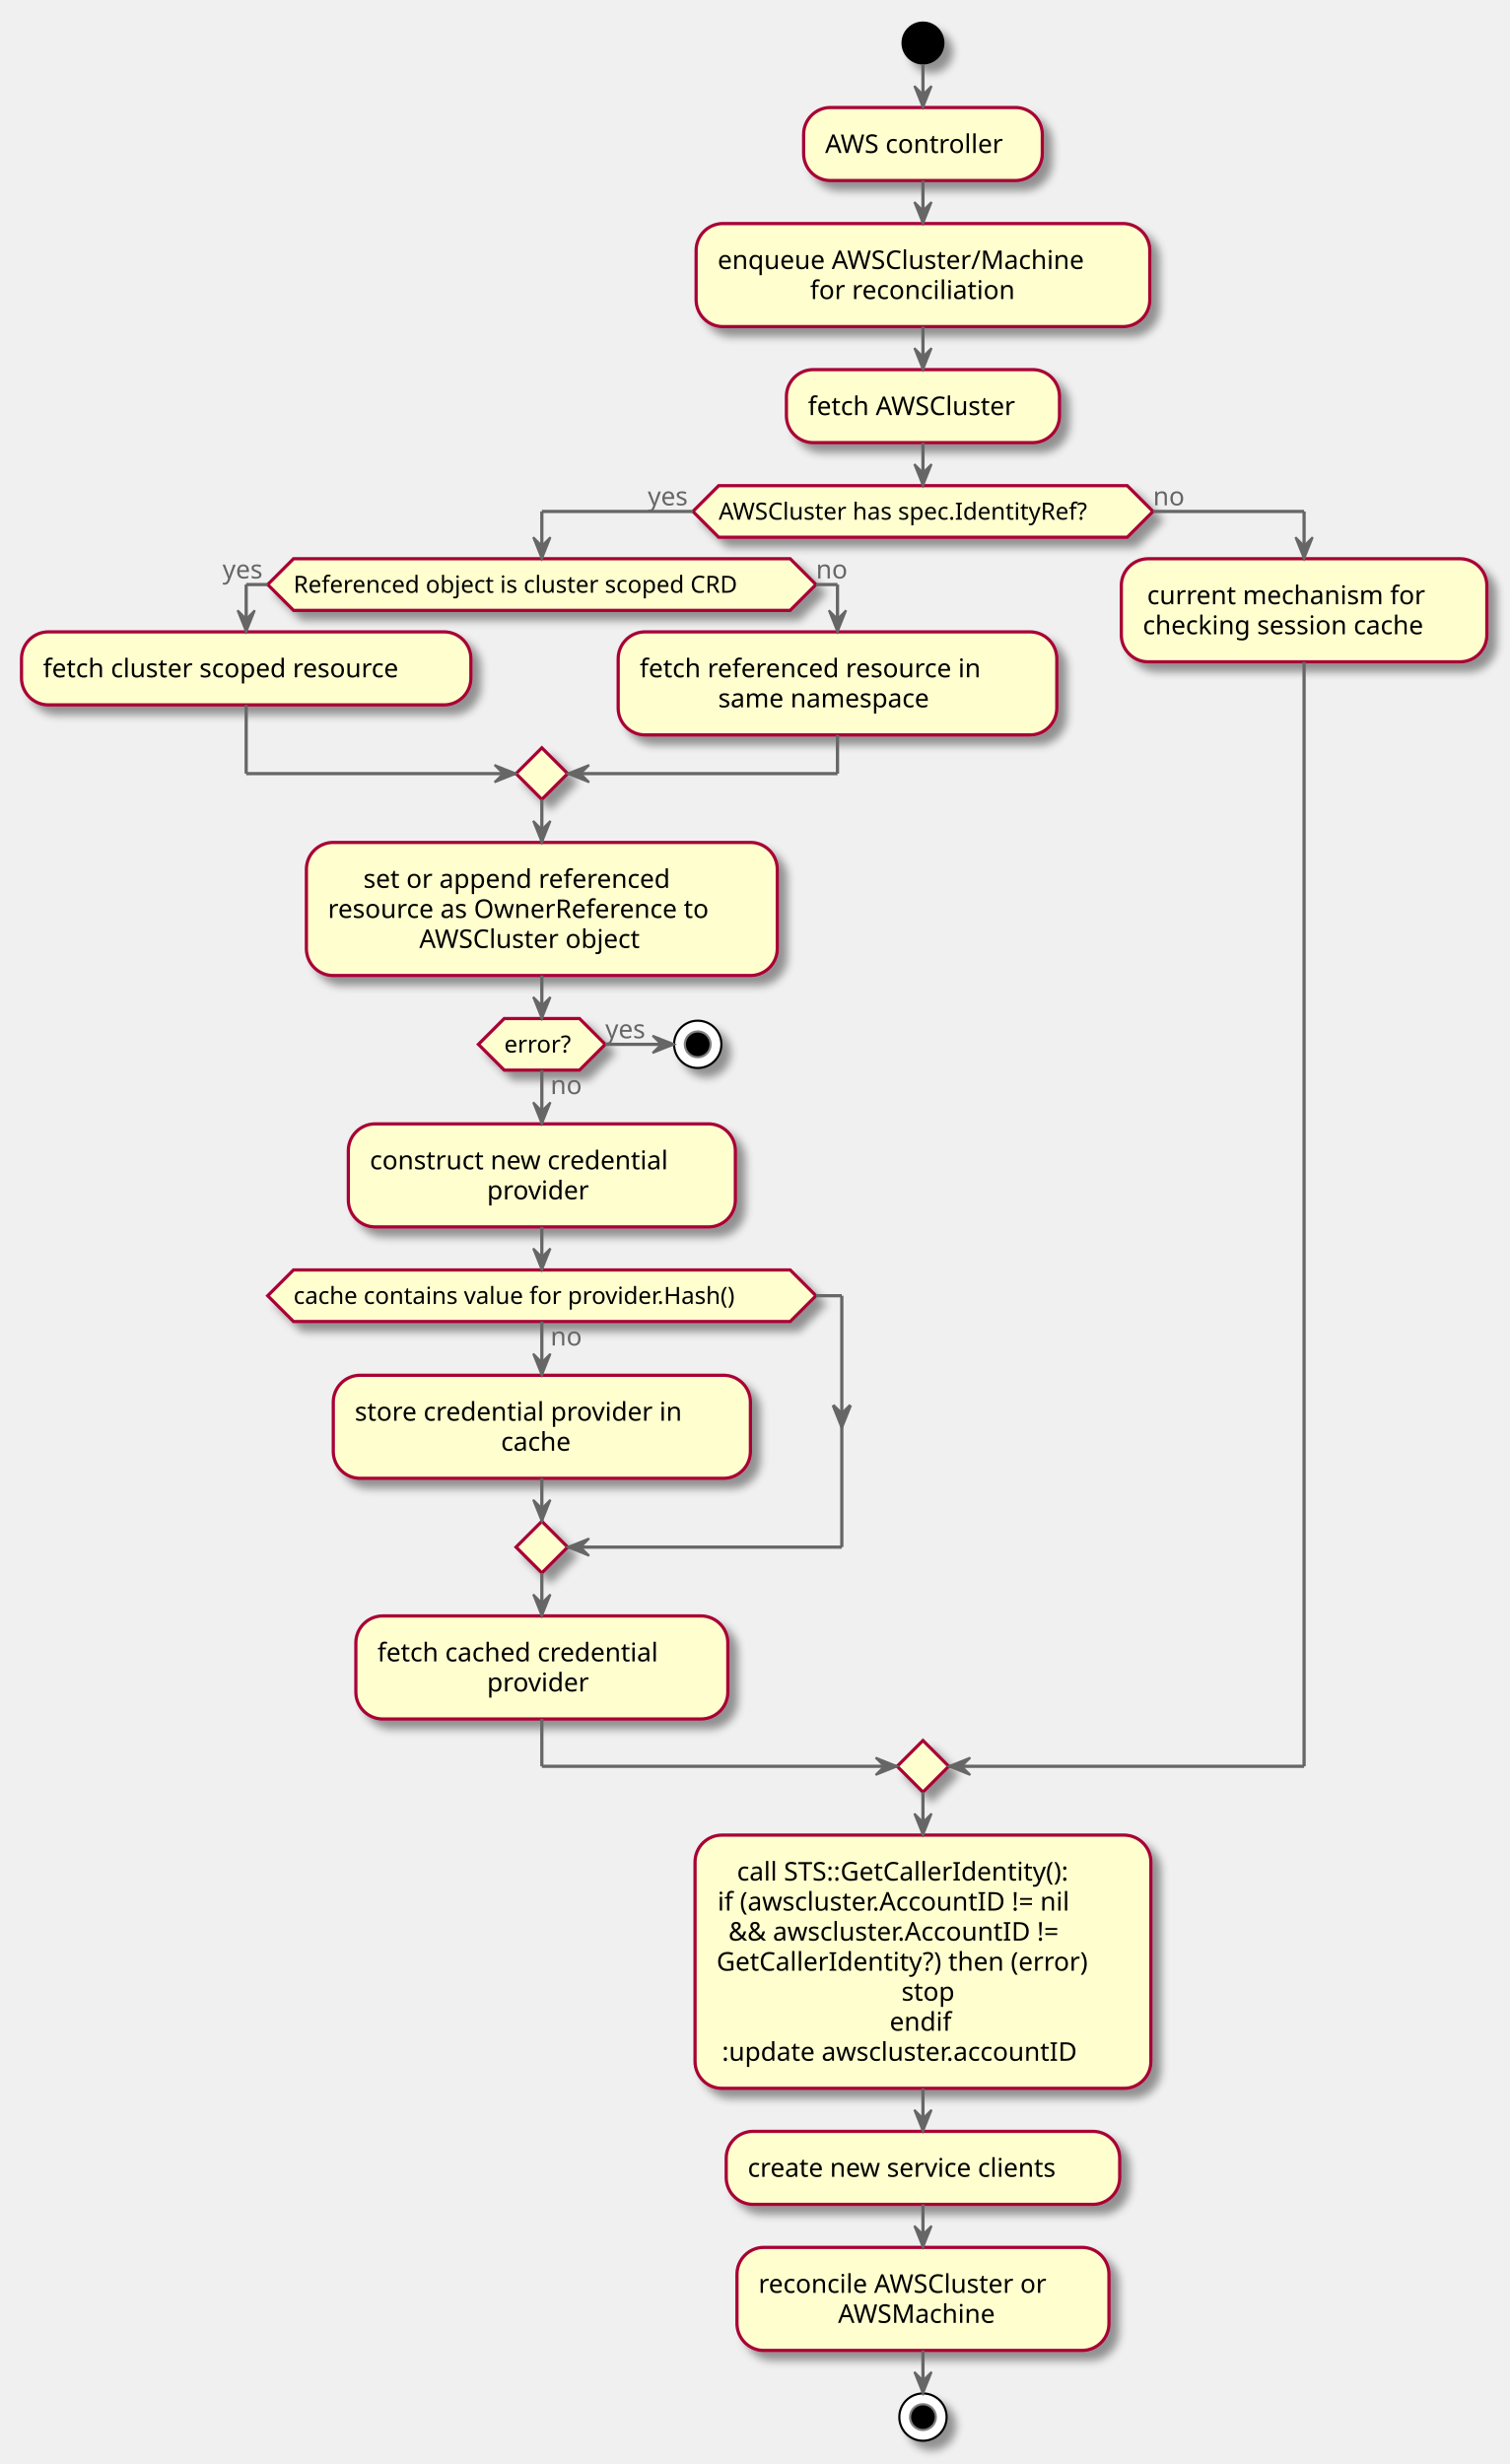
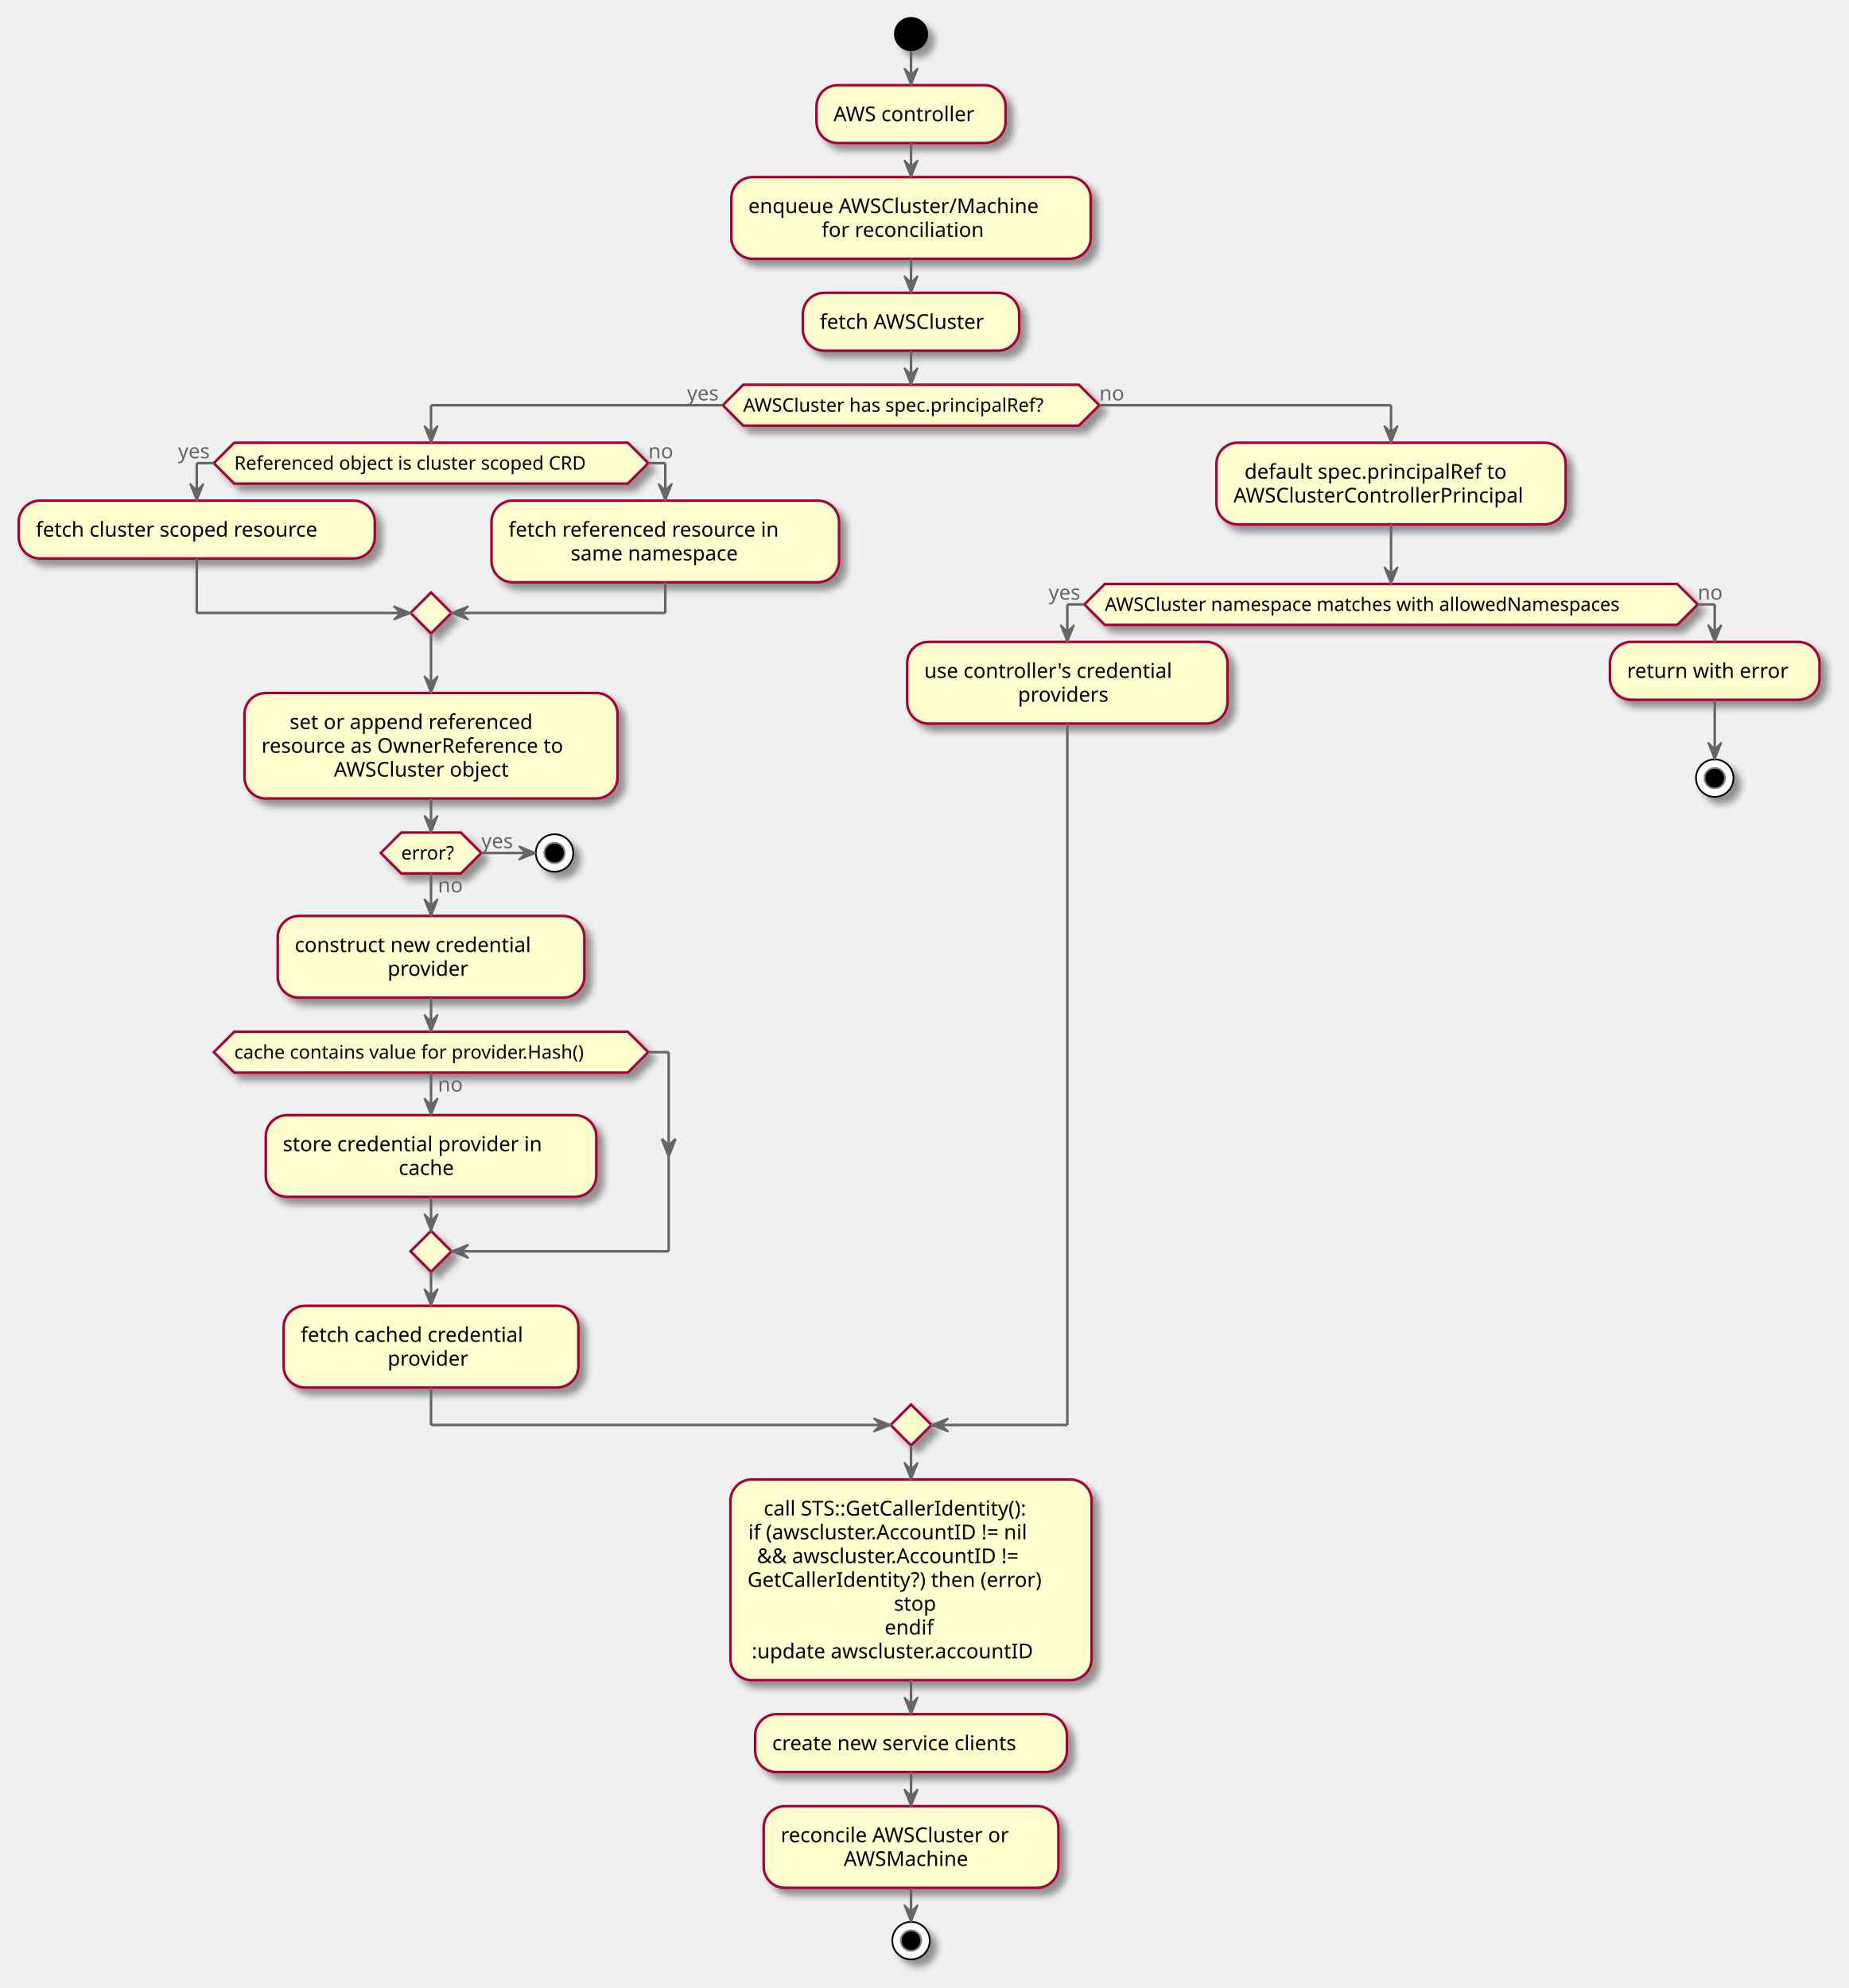
- <svg xmlns="http://www.w3.org/2000/svg" contentScriptType="application/ecmascript" contentStyleType="text/css" height="1146px" preserveAspectRatio="none" style="width:702px;height:1146px;" version="1.1" viewBox="0 0 702 1146" width="702px" zoomAndPan="magnify">
+ <svg xmlns="http://www.w3.org/2000/svg" contentScriptType="application/ecmascript" contentStyleType="text/css" height="1167px" preserveAspectRatio="none" style="width:1085px;height:1167px;" version="1.1" viewBox="0 0 1085 1167" width="1085px" zoomAndPan="magnify">
  <defs>
-     <filter height="300%" id="f1f44ellfplh5r" width="300%" x="-1" y="-1">
+     <filter height="300%" id="f1i0j4gczrfn4w" width="300%" x="-1" y="-1">
      <feGaussianBlur result="blurOut" stdDeviation="2.0" />
      <feColorMatrix in="blurOut" result="blurOut2" type="matrix" values="0 0 0 0 0 0 0 0 0 0 0 0 0 0 0 0 0 0 .4 0" />
      <feOffset dx="4.0" dy="4.0" in="blurOut2" result="blurOut3" />
      <feBlend in="SourceGraphic" in2="blurOut3" mode="normal" />
    </filter>
  </defs>
  <g>
-     <ellipse cx="429.25" cy="20" fill="#000000" filter="url(#f1f44ellfplh5r)" rx="10" ry="10" style="stroke: none; stroke-width: 1.0;" />
-     <rect fill="#FEFECE" filter="url(#f1f44ellfplh5r)" height="33.969" rx="12.5" ry="12.5" style="stroke: #A80036; stroke-width: 1.5;" width="111" x="373.75" y="50" />
-     <text fill="#000000" font-family="sans-serif" font-size="12" lengthAdjust="spacingAndGlyphs" textLength="91" x="383.75" y="71.139">AWS controller</text>
-     <rect fill="#FEFECE" filter="url(#f1f44ellfplh5r)" height="47.938" rx="12.5" ry="12.5" style="stroke: #A80036; stroke-width: 1.5;" width="211" x="323.75" y="103.969" />
-     <text fill="#000000" font-family="sans-serif" font-size="12" lengthAdjust="spacingAndGlyphs" textLength="187" x="333.75" y="125.107">enqueue AWSCluster/Machine</text>
-     <text fill="#000000" font-family="sans-serif" font-size="12" lengthAdjust="spacingAndGlyphs" textLength="105" x="376.75" y="139.076">for reconciliation</text>
-     <rect fill="#FEFECE" filter="url(#f1f44ellfplh5r)" height="33.969" rx="12.5" ry="12.5" style="stroke: #A80036; stroke-width: 1.5;" width="127" x="365.75" y="171.906" />
-     <text fill="#000000" font-family="sans-serif" font-size="12" lengthAdjust="spacingAndGlyphs" textLength="107" x="375.75" y="193.045">fetch AWSCluster</text>
-     <polygon fill="#FEFECE" filter="url(#f1f44ellfplh5r)" points="334.25,225.875,524.25,225.875,536.25,237.875,524.25,249.875,334.25,249.875,322.25,237.875,334.25,225.875" style="stroke: #A80036; stroke-width: 1.5;" />
-     <text fill="#000000" font-family="sans-serif" font-size="11" lengthAdjust="spacingAndGlyphs" textLength="190" x="334.25" y="241.683">AWSCluster has spec.IdentityRef?</text>
-     <text fill="#666666" font-family="sans-serif" font-size="12" lengthAdjust="spacingAndGlyphs" textLength="21" x="301.25" y="235.045">yes</text>
-     <text fill="#666666" font-family="sans-serif" font-size="12" lengthAdjust="spacingAndGlyphs" textLength="16" x="536.25" y="235.045">no</text>
-     <polygon fill="#FEFECE" filter="url(#f1f44ellfplh5r)" points="136.5,259.875,367.5,259.875,379.5,271.875,367.5,283.875,136.5,283.875,124.5,271.875,136.5,259.875" style="stroke: #A80036; stroke-width: 1.5;" />
-     <text fill="#000000" font-family="sans-serif" font-size="11" lengthAdjust="spacingAndGlyphs" textLength="231" x="136.5" y="275.683">Referenced object is cluster scoped CRD</text>
-     <text fill="#666666" font-family="sans-serif" font-size="12" lengthAdjust="spacingAndGlyphs" textLength="21" x="103.5" y="269.045">yes</text>
-     <text fill="#666666" font-family="sans-serif" font-size="12" lengthAdjust="spacingAndGlyphs" textLength="16" x="379.5" y="269.045">no</text>
-     <rect fill="#FEFECE" filter="url(#f1f44ellfplh5r)" height="33.969" rx="12.5" ry="12.5" style="stroke: #A80036; stroke-width: 1.5;" width="209" x="10" y="293.875" />
-     <text fill="#000000" font-family="sans-serif" font-size="12" lengthAdjust="spacingAndGlyphs" textLength="189" x="20" y="315.014">fetch cluster scoped resource</text>
-     <rect fill="#FEFECE" filter="url(#f1f44ellfplh5r)" height="47.938" rx="12.5" ry="12.5" style="stroke: #A80036; stroke-width: 1.5;" width="204" x="287.5" y="293.875" />
-     <text fill="#000000" font-family="sans-serif" font-size="12" lengthAdjust="spacingAndGlyphs" textLength="180" x="297.5" y="315.014">fetch referenced resource in</text>
-     <text fill="#000000" font-family="sans-serif" font-size="12" lengthAdjust="spacingAndGlyphs" textLength="111" x="334" y="328.982">same namespace</text>
-     <polygon fill="#FEFECE" filter="url(#f1f44ellfplh5r)" points="252,347.812,264,359.812,252,371.812,240,359.812,252,347.812" style="stroke: #A80036; stroke-width: 1.5;" />
-     <rect fill="#FEFECE" filter="url(#f1f44ellfplh5r)" height="61.906" rx="12.5" ry="12.5" style="stroke: #A80036; stroke-width: 1.5;" width="219" x="142.5" y="391.812" />
-     <text fill="#000000" font-family="sans-serif" font-size="12" lengthAdjust="spacingAndGlyphs" textLength="162" x="169" y="412.951">set or append referenced</text>
-     <text fill="#000000" font-family="sans-serif" font-size="12" lengthAdjust="spacingAndGlyphs" textLength="199" x="152.5" y="426.92">resource as OwnerReference to</text>
-     <text fill="#000000" font-family="sans-serif" font-size="12" lengthAdjust="spacingAndGlyphs" textLength="114" x="195" y="440.889">AWSCluster object</text>
-     <rect fill="#FEFECE" filter="url(#f1f44ellfplh5r)" height="47.938" rx="12.5" ry="12.5" style="stroke: #A80036; stroke-width: 1.5;" width="180" x="162" y="522.703" />
-     <text fill="#000000" font-family="sans-serif" font-size="12" lengthAdjust="spacingAndGlyphs" textLength="156" x="172" y="543.842">construct new credential</text>
-     <text fill="#000000" font-family="sans-serif" font-size="12" lengthAdjust="spacingAndGlyphs" textLength="51" x="226.5" y="557.811">provider</text>
-     <rect fill="#FEFECE" filter="url(#f1f44ellfplh5r)" height="47.938" rx="12.5" ry="12.5" style="stroke: #A80036; stroke-width: 1.5;" width="194" x="155" y="639.625" />
-     <text fill="#000000" font-family="sans-serif" font-size="12" lengthAdjust="spacingAndGlyphs" textLength="170" x="165" y="660.764">store credential provider in</text>
-     <text fill="#000000" font-family="sans-serif" font-size="12" lengthAdjust="spacingAndGlyphs" textLength="38" x="233" y="674.732">cache</text>
-     <polygon fill="#FEFECE" filter="url(#f1f44ellfplh5r)" points="136.5,590.641,367.5,590.641,379.5,602.641,367.5,614.641,136.5,614.641,124.5,602.641,136.5,590.641" style="stroke: #A80036; stroke-width: 1.5;" />
-     <text fill="#666666" font-family="sans-serif" font-size="12" lengthAdjust="spacingAndGlyphs" textLength="16" x="256" y="625.779">no</text>
-     <text fill="#000000" font-family="sans-serif" font-size="11" lengthAdjust="spacingAndGlyphs" textLength="231" x="136.5" y="606.449">cache contains value for provider.Hash()</text>
-     <polygon fill="#FEFECE" filter="url(#f1f44ellfplh5r)" points="252,707.562,264,719.562,252,731.562,240,719.562,252,707.562" style="stroke: #A80036; stroke-width: 1.5;" />
-     <rect fill="#FEFECE" filter="url(#f1f44ellfplh5r)" height="47.938" rx="12.5" ry="12.5" style="stroke: #A80036; stroke-width: 1.5;" width="173" x="165.5" y="751.562" />
-     <text fill="#000000" font-family="sans-serif" font-size="12" lengthAdjust="spacingAndGlyphs" textLength="149" x="175.5" y="772.701">fetch cached credential</text>
-     <text fill="#000000" font-family="sans-serif" font-size="12" lengthAdjust="spacingAndGlyphs" textLength="51" x="226.5" y="786.67">provider</text>
-     <polygon fill="#FEFECE" filter="url(#f1f44ellfplh5r)" points="234.5,473.719,269.5,473.719,281.5,485.719,269.5,497.719,234.5,497.719,222.5,485.719,234.5,473.719" style="stroke: #A80036; stroke-width: 1.5;" />
-     <text fill="#666666" font-family="sans-serif" font-size="12" lengthAdjust="spacingAndGlyphs" textLength="16" x="256" y="508.857">no</text>
-     <text fill="#000000" font-family="sans-serif" font-size="11" lengthAdjust="spacingAndGlyphs" textLength="35" x="234.5" y="489.527">error?</text>
-     <text fill="#666666" font-family="sans-serif" font-size="12" lengthAdjust="spacingAndGlyphs" textLength="21" x="281.5" y="482.889">yes</text>
-     <ellipse cx="324.5" cy="485.719" fill="#FFFFFF" filter="url(#f1f44ellfplh5r)" rx="11" ry="11" style="stroke: #000000; stroke-width: 1.0;" />
-     <ellipse cx="324.5" cy="485.719" fill="#000000" rx="6" ry="6" style="stroke: #7F7F7F; stroke-width: 1.0;" />
-     <rect fill="#FEFECE" filter="url(#f1f44ellfplh5r)" height="47.938" rx="12.5" ry="12.5" style="stroke: #A80036; stroke-width: 1.5;" width="170" x="521.5" y="259.875" />
-     <text fill="#000000" font-family="sans-serif" font-size="12" lengthAdjust="spacingAndGlyphs" textLength="142" x="533.5" y="281.014">current mechanism for</text>
-     <text fill="#000000" font-family="sans-serif" font-size="12" lengthAdjust="spacingAndGlyphs" textLength="150" x="531.5" y="294.982">checking session cache</text>
-     <polygon fill="#FEFECE" filter="url(#f1f44ellfplh5r)" points="429.25,809.5,441.25,821.5,429.25,833.5,417.25,821.5,429.25,809.5" style="stroke: #A80036; stroke-width: 1.5;" />
-     <rect fill="#FEFECE" filter="url(#f1f44ellfplh5r)" height="117.781" rx="12.5" ry="12.5" style="stroke: #A80036; stroke-width: 1.5;" width="212" x="323.25" y="853.5" />
-     <text fill="#000000" font-family="sans-serif" font-size="12" lengthAdjust="spacingAndGlyphs" textLength="173" x="342.75" y="874.639">call STS::GetCallerIdentity():</text>
-     <text fill="#000000" font-family="sans-serif" font-size="12" lengthAdjust="spacingAndGlyphs" textLength="187" x="333.75" y="888.607">if (awscluster.AccountID != nil</text>
-     <text fill="#000000" font-family="sans-serif" font-size="12" lengthAdjust="spacingAndGlyphs" textLength="177" x="338.75" y="902.576">&amp;&amp; awscluster.AccountID !=</text>
-     <text fill="#000000" font-family="sans-serif" font-size="12" lengthAdjust="spacingAndGlyphs" textLength="192" x="333.25" y="916.545">GetCallerIdentity?) then (error)</text>
-     <text fill="#000000" font-family="sans-serif" font-size="12" lengthAdjust="spacingAndGlyphs" textLength="28" x="419.25" y="930.514">stop</text>
-     <text fill="#000000" font-family="sans-serif" font-size="12" lengthAdjust="spacingAndGlyphs" textLength="31" x="413.75" y="944.482">endif</text>
-     <text fill="#000000" font-family="sans-serif" font-size="12" lengthAdjust="spacingAndGlyphs" textLength="187" x="335.75" y="958.451">:update awscluster.accountID</text>
-     <rect fill="#FEFECE" filter="url(#f1f44ellfplh5r)" height="33.969" rx="12.5" ry="12.5" style="stroke: #A80036; stroke-width: 1.5;" width="183" x="337.75" y="991.281" />
-     <text fill="#000000" font-family="sans-serif" font-size="12" lengthAdjust="spacingAndGlyphs" textLength="163" x="347.75" y="1012.42">create new service clients</text>
-     <rect fill="#FEFECE" filter="url(#f1f44ellfplh5r)" height="47.938" rx="12.5" ry="12.5" style="stroke: #A80036; stroke-width: 1.5;" width="173" x="342.75" y="1045.25" />
-     <text fill="#000000" font-family="sans-serif" font-size="12" lengthAdjust="spacingAndGlyphs" textLength="149" x="352.75" y="1066.389">reconcile AWSCluster or</text>
-     <text fill="#000000" font-family="sans-serif" font-size="12" lengthAdjust="spacingAndGlyphs" textLength="79" x="389.75" y="1080.357">AWSMachine</text>
-     <ellipse cx="429.25" cy="1124.188" fill="#FFFFFF" filter="url(#f1f44ellfplh5r)" rx="11" ry="11" style="stroke: #000000; stroke-width: 1.0;" />
-     <ellipse cx="429.25" cy="1124.188" fill="#000000" rx="6" ry="6" style="stroke: #7F7F7F; stroke-width: 1.0;" />
-     <line style="stroke: #666666; stroke-width: 1.5;" x1="429.25" x2="429.25" y1="30" y2="50" />
-     <polygon fill="#666666" points="425.25,40,429.25,50,433.25,40,429.25,44" style="stroke: #666666; stroke-width: 1.0;" />
-     <line style="stroke: #666666; stroke-width: 1.5;" x1="429.25" x2="429.25" y1="83.969" y2="103.969" />
-     <polygon fill="#666666" points="425.25,93.969,429.25,103.969,433.25,93.969,429.25,97.969" style="stroke: #666666; stroke-width: 1.0;" />
-     <line style="stroke: #666666; stroke-width: 1.5;" x1="429.25" x2="429.25" y1="151.906" y2="171.906" />
-     <polygon fill="#666666" points="425.25,161.906,429.25,171.906,433.25,161.906,429.25,165.906" style="stroke: #666666; stroke-width: 1.0;" />
-     <line style="stroke: #666666; stroke-width: 1.5;" x1="124.5" x2="114.5" y1="271.875" y2="271.875" />
-     <line style="stroke: #666666; stroke-width: 1.5;" x1="114.5" x2="114.5" y1="271.875" y2="293.875" />
-     <polygon fill="#666666" points="110.5,283.875,114.5,293.875,118.5,283.875,114.5,287.875" style="stroke: #666666; stroke-width: 1.0;" />
-     <line style="stroke: #666666; stroke-width: 1.5;" x1="379.5" x2="389.5" y1="271.875" y2="271.875" />
-     <line style="stroke: #666666; stroke-width: 1.5;" x1="389.5" x2="389.5" y1="271.875" y2="293.875" />
-     <polygon fill="#666666" points="385.5,283.875,389.5,293.875,393.5,283.875,389.5,287.875" style="stroke: #666666; stroke-width: 1.0;" />
-     <line style="stroke: #666666; stroke-width: 1.5;" x1="114.5" x2="114.5" y1="327.844" y2="359.812" />
-     <line style="stroke: #666666; stroke-width: 1.5;" x1="114.5" x2="240" y1="359.812" y2="359.812" />
-     <polygon fill="#666666" points="230,355.812,240,359.812,230,363.812,234,359.812" style="stroke: #666666; stroke-width: 1.0;" />
-     <line style="stroke: #666666; stroke-width: 1.5;" x1="389.5" x2="389.5" y1="341.812" y2="359.812" />
-     <line style="stroke: #666666; stroke-width: 1.5;" x1="389.5" x2="264" y1="359.812" y2="359.812" />
-     <polygon fill="#666666" points="274,355.812,264,359.812,274,363.812,270,359.812" style="stroke: #666666; stroke-width: 1.0;" />
-     <line style="stroke: #666666; stroke-width: 1.5;" x1="252" x2="252" y1="371.812" y2="391.812" />
-     <polygon fill="#666666" points="248,381.812,252,391.812,256,381.812,252,385.812" style="stroke: #666666; stroke-width: 1.0;" />
-     <line style="stroke: #666666; stroke-width: 1.5;" x1="252" x2="252" y1="614.641" y2="639.625" />
-     <polygon fill="#666666" points="248,629.625,252,639.625,256,629.625,252,633.625" style="stroke: #666666; stroke-width: 1.0;" />
-     <line style="stroke: #666666; stroke-width: 1.5;" x1="379.5" x2="391.5" y1="602.641" y2="602.641" />
-     <polygon fill="#666666" points="387.5,653.594,391.5,663.594,395.5,653.594,391.5,657.594" style="stroke: #666666; stroke-width: 1.5;" />
-     <line style="stroke: #666666; stroke-width: 1.5;" x1="391.5" x2="391.5" y1="602.641" y2="719.562" />
-     <line style="stroke: #666666; stroke-width: 1.5;" x1="391.5" x2="264" y1="719.562" y2="719.562" />
-     <polygon fill="#666666" points="274,715.562,264,719.562,274,723.562,270,719.562" style="stroke: #666666; stroke-width: 1.0;" />
-     <line style="stroke: #666666; stroke-width: 1.5;" x1="252" x2="252" y1="687.562" y2="707.562" />
-     <polygon fill="#666666" points="248,697.562,252,707.562,256,697.562,252,701.562" style="stroke: #666666; stroke-width: 1.0;" />
-     <line style="stroke: #666666; stroke-width: 1.5;" x1="252" x2="252" y1="570.641" y2="590.641" />
-     <polygon fill="#666666" points="248,580.641,252,590.641,256,580.641,252,584.641" style="stroke: #666666; stroke-width: 1.0;" />
-     <line style="stroke: #666666; stroke-width: 1.5;" x1="252" x2="252" y1="731.562" y2="751.562" />
-     <polygon fill="#666666" points="248,741.562,252,751.562,256,741.562,252,745.562" style="stroke: #666666; stroke-width: 1.0;" />
-     <line style="stroke: #666666; stroke-width: 1.5;" x1="252" x2="252" y1="497.719" y2="522.703" />
-     <polygon fill="#666666" points="248,512.703,252,522.703,256,512.703,252,516.703" style="stroke: #666666; stroke-width: 1.0;" />
-     <line style="stroke: #666666; stroke-width: 1.5;" x1="281.5" x2="313.5" y1="485.719" y2="485.719" />
-     <polygon fill="#666666" points="303.5,481.719,313.5,485.719,303.5,489.719,307.5,485.719" style="stroke: #666666; stroke-width: 1.0;" />
-     <line style="stroke: #666666; stroke-width: 1.5;" x1="252" x2="252" y1="799.5" y2="821.5" />
-     <line style="stroke: #666666; stroke-width: 1.5;" x1="252" x2="417.25" y1="821.5" y2="821.5" />
-     <polygon fill="#666666" points="407.25,817.5,417.25,821.5,407.25,825.5,411.25,821.5" style="stroke: #666666; stroke-width: 1.0;" />
-     <line style="stroke: #666666; stroke-width: 1.5;" x1="252" x2="252" y1="453.719" y2="473.719" />
-     <polygon fill="#666666" points="248,463.719,252,473.719,256,463.719,252,467.719" style="stroke: #666666; stroke-width: 1.0;" />
-     <line style="stroke: #666666; stroke-width: 1.5;" x1="322.25" x2="252" y1="237.875" y2="237.875" />
-     <line style="stroke: #666666; stroke-width: 1.5;" x1="252" x2="252" y1="237.875" y2="259.875" />
-     <polygon fill="#666666" points="248,249.875,252,259.875,256,249.875,252,253.875" style="stroke: #666666; stroke-width: 1.0;" />
-     <line style="stroke: #666666; stroke-width: 1.5;" x1="536.25" x2="606.5" y1="237.875" y2="237.875" />
-     <line style="stroke: #666666; stroke-width: 1.5;" x1="606.5" x2="606.5" y1="237.875" y2="259.875" />
-     <polygon fill="#666666" points="602.5,249.875,606.5,259.875,610.5,249.875,606.5,253.875" style="stroke: #666666; stroke-width: 1.0;" />
-     <line style="stroke: #666666; stroke-width: 1.5;" x1="606.5" x2="606.5" y1="307.812" y2="821.5" />
-     <line style="stroke: #666666; stroke-width: 1.5;" x1="606.5" x2="441.25" y1="821.5" y2="821.5" />
-     <polygon fill="#666666" points="451.25,817.5,441.25,821.5,451.25,825.5,447.25,821.5" style="stroke: #666666; stroke-width: 1.0;" />
-     <line style="stroke: #666666; stroke-width: 1.5;" x1="429.25" x2="429.25" y1="205.875" y2="225.875" />
-     <polygon fill="#666666" points="425.25,215.875,429.25,225.875,433.25,215.875,429.25,219.875" style="stroke: #666666; stroke-width: 1.0;" />
-     <line style="stroke: #666666; stroke-width: 1.5;" x1="429.25" x2="429.25" y1="833.5" y2="853.5" />
-     <polygon fill="#666666" points="425.25,843.5,429.25,853.5,433.25,843.5,429.25,847.5" style="stroke: #666666; stroke-width: 1.0;" />
-     <line style="stroke: #666666; stroke-width: 1.5;" x1="429.25" x2="429.25" y1="971.281" y2="991.281" />
-     <polygon fill="#666666" points="425.25,981.281,429.25,991.281,433.25,981.281,429.25,985.281" style="stroke: #666666; stroke-width: 1.0;" />
-     <line style="stroke: #666666; stroke-width: 1.5;" x1="429.25" x2="429.25" y1="1025.25" y2="1045.25" />
-     <polygon fill="#666666" points="425.25,1035.25,429.25,1045.25,433.25,1035.25,429.25,1039.25" style="stroke: #666666; stroke-width: 1.0;" />
-     <line style="stroke: #666666; stroke-width: 1.5;" x1="429.25" x2="429.25" y1="1093.188" y2="1113.188" />
-     <polygon fill="#666666" points="425.25,1103.188,429.25,1113.188,433.25,1103.188,429.25,1107.188" style="stroke: #666666; stroke-width: 1.0;" />
+     <ellipse cx="534.75" cy="20" fill="#000000" filter="url(#f1i0j4gczrfn4w)" rx="10" ry="10" style="stroke: none; stroke-width: 1.0;" />
+     <rect fill="#FEFECE" filter="url(#f1i0j4gczrfn4w)" height="33.969" rx="12.5" ry="12.5" style="stroke: #A80036; stroke-width: 1.5;" width="111" x="479.25" y="50" />
+     <text fill="#000000" font-family="sans-serif" font-size="12" lengthAdjust="spacingAndGlyphs" textLength="91" x="489.25" y="71.139">AWS controller</text>
+     <rect fill="#FEFECE" filter="url(#f1i0j4gczrfn4w)" height="47.938" rx="12.5" ry="12.5" style="stroke: #A80036; stroke-width: 1.5;" width="211" x="429.25" y="103.969" />
+     <text fill="#000000" font-family="sans-serif" font-size="12" lengthAdjust="spacingAndGlyphs" textLength="187" x="439.25" y="125.107">enqueue AWSCluster/Machine</text>
+     <text fill="#000000" font-family="sans-serif" font-size="12" lengthAdjust="spacingAndGlyphs" textLength="105" x="482.25" y="139.076">for reconciliation</text>
+     <rect fill="#FEFECE" filter="url(#f1i0j4gczrfn4w)" height="33.969" rx="12.5" ry="12.5" style="stroke: #A80036; stroke-width: 1.5;" width="127" x="471.25" y="171.906" />
+     <text fill="#000000" font-family="sans-serif" font-size="12" lengthAdjust="spacingAndGlyphs" textLength="107" x="481.25" y="193.045">fetch AWSCluster</text>
+     <polygon fill="#FEFECE" filter="url(#f1i0j4gczrfn4w)" points="436.25,225.875,633.25,225.875,645.25,237.875,633.25,249.875,436.25,249.875,424.25,237.875,436.25,225.875" style="stroke: #A80036; stroke-width: 1.5;" />
+     <text fill="#000000" font-family="sans-serif" font-size="11" lengthAdjust="spacingAndGlyphs" textLength="197" x="436.25" y="241.683">AWSCluster has spec.principalRef?</text>
+     <text fill="#666666" font-family="sans-serif" font-size="12" lengthAdjust="spacingAndGlyphs" textLength="21" x="403.25" y="235.045">yes</text>
+     <text fill="#666666" font-family="sans-serif" font-size="12" lengthAdjust="spacingAndGlyphs" textLength="16" x="645.25" y="235.045">no</text>
+     <polygon fill="#FEFECE" filter="url(#f1i0j4gczrfn4w)" points="137.5,259.875,368.5,259.875,380.5,271.875,368.5,283.875,137.5,283.875,125.5,271.875,137.5,259.875" style="stroke: #A80036; stroke-width: 1.5;" />
+     <text fill="#000000" font-family="sans-serif" font-size="11" lengthAdjust="spacingAndGlyphs" textLength="231" x="137.5" y="275.683">Referenced object is cluster scoped CRD</text>
+     <text fill="#666666" font-family="sans-serif" font-size="12" lengthAdjust="spacingAndGlyphs" textLength="21" x="104.5" y="269.045">yes</text>
+     <text fill="#666666" font-family="sans-serif" font-size="12" lengthAdjust="spacingAndGlyphs" textLength="16" x="380.5" y="269.045">no</text>
+     <rect fill="#FEFECE" filter="url(#f1i0j4gczrfn4w)" height="33.969" rx="12.5" ry="12.5" style="stroke: #A80036; stroke-width: 1.5;" width="209" x="11" y="293.875" />
+     <text fill="#000000" font-family="sans-serif" font-size="12" lengthAdjust="spacingAndGlyphs" textLength="189" x="21" y="315.014">fetch cluster scoped resource</text>
+     <rect fill="#FEFECE" filter="url(#f1i0j4gczrfn4w)" height="47.938" rx="12.5" ry="12.5" style="stroke: #A80036; stroke-width: 1.5;" width="204" x="288.5" y="293.875" />
+     <text fill="#000000" font-family="sans-serif" font-size="12" lengthAdjust="spacingAndGlyphs" textLength="180" x="298.5" y="315.014">fetch referenced resource in</text>
+     <text fill="#000000" font-family="sans-serif" font-size="12" lengthAdjust="spacingAndGlyphs" textLength="111" x="335" y="328.982">same namespace</text>
+     <polygon fill="#FEFECE" filter="url(#f1i0j4gczrfn4w)" points="253,347.812,265,359.812,253,371.812,241,359.812,253,347.812" style="stroke: #A80036; stroke-width: 1.5;" />
+     <rect fill="#FEFECE" filter="url(#f1i0j4gczrfn4w)" height="61.906" rx="12.5" ry="12.5" style="stroke: #A80036; stroke-width: 1.5;" width="219" x="143.5" y="406.812" />
+     <text fill="#000000" font-family="sans-serif" font-size="12" lengthAdjust="spacingAndGlyphs" textLength="162" x="170" y="427.951">set or append referenced</text>
+     <text fill="#000000" font-family="sans-serif" font-size="12" lengthAdjust="spacingAndGlyphs" textLength="199" x="153.5" y="441.92">resource as OwnerReference to</text>
+     <text fill="#000000" font-family="sans-serif" font-size="12" lengthAdjust="spacingAndGlyphs" textLength="114" x="196" y="455.889">AWSCluster object</text>
+     <rect fill="#FEFECE" filter="url(#f1i0j4gczrfn4w)" height="47.938" rx="12.5" ry="12.5" style="stroke: #A80036; stroke-width: 1.5;" width="180" x="163" y="537.703" />
+     <text fill="#000000" font-family="sans-serif" font-size="12" lengthAdjust="spacingAndGlyphs" textLength="156" x="173" y="558.842">construct new credential</text>
+     <text fill="#000000" font-family="sans-serif" font-size="12" lengthAdjust="spacingAndGlyphs" textLength="51" x="227.5" y="572.811">provider</text>
+     <rect fill="#FEFECE" filter="url(#f1i0j4gczrfn4w)" height="47.938" rx="12.5" ry="12.5" style="stroke: #A80036; stroke-width: 1.5;" width="194" x="156" y="654.625" />
+     <text fill="#000000" font-family="sans-serif" font-size="12" lengthAdjust="spacingAndGlyphs" textLength="170" x="166" y="675.764">store credential provider in</text>
+     <text fill="#000000" font-family="sans-serif" font-size="12" lengthAdjust="spacingAndGlyphs" textLength="38" x="234" y="689.732">cache</text>
+     <polygon fill="#FEFECE" filter="url(#f1i0j4gczrfn4w)" points="137.5,605.641,368.5,605.641,380.5,617.641,368.5,629.641,137.5,629.641,125.5,617.641,137.5,605.641" style="stroke: #A80036; stroke-width: 1.5;" />
+     <text fill="#666666" font-family="sans-serif" font-size="12" lengthAdjust="spacingAndGlyphs" textLength="16" x="257" y="640.779">no</text>
+     <text fill="#000000" font-family="sans-serif" font-size="11" lengthAdjust="spacingAndGlyphs" textLength="231" x="137.5" y="621.449">cache contains value for provider.Hash()</text>
+     <polygon fill="#FEFECE" filter="url(#f1i0j4gczrfn4w)" points="253,722.562,265,734.562,253,746.562,241,734.562,253,722.562" style="stroke: #A80036; stroke-width: 1.5;" />
+     <rect fill="#FEFECE" filter="url(#f1i0j4gczrfn4w)" height="47.938" rx="12.5" ry="12.5" style="stroke: #A80036; stroke-width: 1.5;" width="173" x="166.5" y="766.562" />
+     <text fill="#000000" font-family="sans-serif" font-size="12" lengthAdjust="spacingAndGlyphs" textLength="149" x="176.5" y="787.701">fetch cached credential</text>
+     <text fill="#000000" font-family="sans-serif" font-size="12" lengthAdjust="spacingAndGlyphs" textLength="51" x="227.5" y="801.67">provider</text>
+     <polygon fill="#FEFECE" filter="url(#f1i0j4gczrfn4w)" points="235.5,488.719,270.5,488.719,282.5,500.719,270.5,512.719,235.5,512.719,223.5,500.719,235.5,488.719" style="stroke: #A80036; stroke-width: 1.5;" />
+     <text fill="#666666" font-family="sans-serif" font-size="12" lengthAdjust="spacingAndGlyphs" textLength="16" x="257" y="523.857">no</text>
+     <text fill="#000000" font-family="sans-serif" font-size="11" lengthAdjust="spacingAndGlyphs" textLength="35" x="235.5" y="504.527">error?</text>
+     <text fill="#666666" font-family="sans-serif" font-size="12" lengthAdjust="spacingAndGlyphs" textLength="21" x="282.5" y="497.889">yes</text>
+     <ellipse cx="325.5" cy="500.719" fill="#FFFFFF" filter="url(#f1i0j4gczrfn4w)" rx="11" ry="11" style="stroke: #000000; stroke-width: 1.0;" />
+     <ellipse cx="325.5" cy="500.719" fill="#000000" rx="6" ry="6" style="stroke: #7F7F7F; stroke-width: 1.0;" />
+     <rect fill="#FEFECE" filter="url(#f1i0j4gczrfn4w)" height="47.938" rx="12.5" ry="12.5" style="stroke: #A80036; stroke-width: 1.5;" width="205" x="714" y="259.875" />
+     <text fill="#000000" font-family="sans-serif" font-size="12" lengthAdjust="spacingAndGlyphs" textLength="172" x="730.5" y="281.014">default spec.principalRef to</text>
+     <text fill="#000000" font-family="sans-serif" font-size="12" lengthAdjust="spacingAndGlyphs" textLength="185" x="724" y="294.982">AWSClusterControllerPrincipal</text>
+     <polygon fill="#FEFECE" filter="url(#f1i0j4gczrfn4w)" points="648.5,342.812,984.5,342.812,996.5,354.812,984.5,366.812,648.5,366.812,636.5,354.812,648.5,342.812" style="stroke: #A80036; stroke-width: 1.5;" />
+     <text fill="#000000" font-family="sans-serif" font-size="11" lengthAdjust="spacingAndGlyphs" textLength="336" x="648.5" y="358.621">AWSCluster namespace matches with allowedNamespaces</text>
+     <text fill="#666666" font-family="sans-serif" font-size="12" lengthAdjust="spacingAndGlyphs" textLength="21" x="615.5" y="351.982">yes</text>
+     <text fill="#666666" font-family="sans-serif" font-size="12" lengthAdjust="spacingAndGlyphs" textLength="16" x="996.5" y="351.982">no</text>
+     <rect fill="#FEFECE" filter="url(#f1i0j4gczrfn4w)" height="47.938" rx="12.5" ry="12.5" style="stroke: #A80036; stroke-width: 1.5;" width="188" x="532.5" y="376.812" />
+     <text fill="#000000" font-family="sans-serif" font-size="12" lengthAdjust="spacingAndGlyphs" textLength="164" x="542.5" y="397.951">use controller's credential</text>
+     <text fill="#000000" font-family="sans-serif" font-size="12" lengthAdjust="spacingAndGlyphs" textLength="58" x="597.5" y="411.92">providers</text>
+     <rect fill="#FEFECE" filter="url(#f1i0j4gczrfn4w)" height="33.969" rx="12.5" ry="12.5" style="stroke: #A80036; stroke-width: 1.5;" width="123" x="945" y="376.812" />
+     <text fill="#000000" font-family="sans-serif" font-size="12" lengthAdjust="spacingAndGlyphs" textLength="103" x="955" y="397.951">return with error</text>
+     <ellipse cx="1006.5" cy="456.781" fill="#FFFFFF" filter="url(#f1i0j4gczrfn4w)" rx="11" ry="11" style="stroke: #000000; stroke-width: 1.0;" />
+     <ellipse cx="1006.5" cy="456.781" fill="#000000" rx="6" ry="6" style="stroke: #7F7F7F; stroke-width: 1.0;" />
+     <polygon fill="#FEFECE" filter="url(#f1i0j4gczrfn4w)" points="534.75,824.5,546.75,836.5,534.75,848.5,522.75,836.5,534.75,824.5" style="stroke: #A80036; stroke-width: 1.5;" />
+     <rect fill="#FEFECE" filter="url(#f1i0j4gczrfn4w)" height="117.781" rx="12.5" ry="12.5" style="stroke: #A80036; stroke-width: 1.5;" width="212" x="428.75" y="868.5" />
+     <text fill="#000000" font-family="sans-serif" font-size="12" lengthAdjust="spacingAndGlyphs" textLength="173" x="448.25" y="889.639">call STS::GetCallerIdentity():</text>
+     <text fill="#000000" font-family="sans-serif" font-size="12" lengthAdjust="spacingAndGlyphs" textLength="187" x="439.25" y="903.607">if (awscluster.AccountID != nil</text>
+     <text fill="#000000" font-family="sans-serif" font-size="12" lengthAdjust="spacingAndGlyphs" textLength="177" x="444.25" y="917.576">&amp;&amp; awscluster.AccountID !=</text>
+     <text fill="#000000" font-family="sans-serif" font-size="12" lengthAdjust="spacingAndGlyphs" textLength="192" x="438.75" y="931.545">GetCallerIdentity?) then (error)</text>
+     <text fill="#000000" font-family="sans-serif" font-size="12" lengthAdjust="spacingAndGlyphs" textLength="28" x="524.75" y="945.514">stop</text>
+     <text fill="#000000" font-family="sans-serif" font-size="12" lengthAdjust="spacingAndGlyphs" textLength="31" x="519.25" y="959.482">endif</text>
+     <text fill="#000000" font-family="sans-serif" font-size="12" lengthAdjust="spacingAndGlyphs" textLength="187" x="441.25" y="973.451">:update awscluster.accountID</text>
+     <rect fill="#FEFECE" filter="url(#f1i0j4gczrfn4w)" height="33.969" rx="12.5" ry="12.5" style="stroke: #A80036; stroke-width: 1.5;" width="183" x="443.25" y="1006.281" />
+     <text fill="#000000" font-family="sans-serif" font-size="12" lengthAdjust="spacingAndGlyphs" textLength="163" x="453.25" y="1027.42">create new service clients</text>
+     <rect fill="#FEFECE" filter="url(#f1i0j4gczrfn4w)" height="47.938" rx="12.5" ry="12.5" style="stroke: #A80036; stroke-width: 1.5;" width="173" x="448.25" y="1060.25" />
+     <text fill="#000000" font-family="sans-serif" font-size="12" lengthAdjust="spacingAndGlyphs" textLength="149" x="458.25" y="1081.389">reconcile AWSCluster or</text>
+     <text fill="#000000" font-family="sans-serif" font-size="12" lengthAdjust="spacingAndGlyphs" textLength="79" x="495.25" y="1095.357">AWSMachine</text>
+     <ellipse cx="534.75" cy="1139.188" fill="#FFFFFF" filter="url(#f1i0j4gczrfn4w)" rx="11" ry="11" style="stroke: #000000; stroke-width: 1.0;" />
+     <ellipse cx="534.75" cy="1139.188" fill="#000000" rx="6" ry="6" style="stroke: #7F7F7F; stroke-width: 1.0;" />
+     <line style="stroke: #666666; stroke-width: 1.5;" x1="534.75" x2="534.75" y1="30" y2="50" />
+     <polygon fill="#666666" points="530.75,40,534.75,50,538.75,40,534.75,44" style="stroke: #666666; stroke-width: 1.0;" />
+     <line style="stroke: #666666; stroke-width: 1.5;" x1="534.75" x2="534.75" y1="83.969" y2="103.969" />
+     <polygon fill="#666666" points="530.75,93.969,534.75,103.969,538.75,93.969,534.75,97.969" style="stroke: #666666; stroke-width: 1.0;" />
+     <line style="stroke: #666666; stroke-width: 1.5;" x1="534.75" x2="534.75" y1="151.906" y2="171.906" />
+     <polygon fill="#666666" points="530.75,161.906,534.75,171.906,538.75,161.906,534.75,165.906" style="stroke: #666666; stroke-width: 1.0;" />
+     <line style="stroke: #666666; stroke-width: 1.5;" x1="125.5" x2="115.5" y1="271.875" y2="271.875" />
+     <line style="stroke: #666666; stroke-width: 1.5;" x1="115.5" x2="115.5" y1="271.875" y2="293.875" />
+     <polygon fill="#666666" points="111.5,283.875,115.5,293.875,119.5,283.875,115.5,287.875" style="stroke: #666666; stroke-width: 1.0;" />
+     <line style="stroke: #666666; stroke-width: 1.5;" x1="380.5" x2="390.5" y1="271.875" y2="271.875" />
+     <line style="stroke: #666666; stroke-width: 1.5;" x1="390.5" x2="390.5" y1="271.875" y2="293.875" />
+     <polygon fill="#666666" points="386.5,283.875,390.5,293.875,394.5,283.875,390.5,287.875" style="stroke: #666666; stroke-width: 1.0;" />
+     <line style="stroke: #666666; stroke-width: 1.5;" x1="115.5" x2="115.5" y1="327.844" y2="359.812" />
+     <line style="stroke: #666666; stroke-width: 1.5;" x1="115.5" x2="241" y1="359.812" y2="359.812" />
+     <polygon fill="#666666" points="231,355.812,241,359.812,231,363.812,235,359.812" style="stroke: #666666; stroke-width: 1.0;" />
+     <line style="stroke: #666666; stroke-width: 1.5;" x1="390.5" x2="390.5" y1="341.812" y2="359.812" />
+     <line style="stroke: #666666; stroke-width: 1.5;" x1="390.5" x2="265" y1="359.812" y2="359.812" />
+     <polygon fill="#666666" points="275,355.812,265,359.812,275,363.812,271,359.812" style="stroke: #666666; stroke-width: 1.0;" />
+     <line style="stroke: #666666; stroke-width: 1.5;" x1="253" x2="253" y1="371.812" y2="406.812" />
+     <polygon fill="#666666" points="249,396.812,253,406.812,257,396.812,253,400.812" style="stroke: #666666; stroke-width: 1.0;" />
+     <line style="stroke: #666666; stroke-width: 1.5;" x1="253" x2="253" y1="629.641" y2="654.625" />
+     <polygon fill="#666666" points="249,644.625,253,654.625,257,644.625,253,648.625" style="stroke: #666666; stroke-width: 1.0;" />
+     <line style="stroke: #666666; stroke-width: 1.5;" x1="380.5" x2="392.5" y1="617.641" y2="617.641" />
+     <polygon fill="#666666" points="388.5,668.594,392.5,678.594,396.5,668.594,392.5,672.594" style="stroke: #666666; stroke-width: 1.5;" />
+     <line style="stroke: #666666; stroke-width: 1.5;" x1="392.5" x2="392.5" y1="617.641" y2="734.562" />
+     <line style="stroke: #666666; stroke-width: 1.5;" x1="392.5" x2="265" y1="734.562" y2="734.562" />
+     <polygon fill="#666666" points="275,730.562,265,734.562,275,738.562,271,734.562" style="stroke: #666666; stroke-width: 1.0;" />
+     <line style="stroke: #666666; stroke-width: 1.5;" x1="253" x2="253" y1="702.562" y2="722.562" />
+     <polygon fill="#666666" points="249,712.562,253,722.562,257,712.562,253,716.562" style="stroke: #666666; stroke-width: 1.0;" />
+     <line style="stroke: #666666; stroke-width: 1.5;" x1="253" x2="253" y1="585.641" y2="605.641" />
+     <polygon fill="#666666" points="249,595.641,253,605.641,257,595.641,253,599.641" style="stroke: #666666; stroke-width: 1.0;" />
+     <line style="stroke: #666666; stroke-width: 1.5;" x1="253" x2="253" y1="746.562" y2="766.562" />
+     <polygon fill="#666666" points="249,756.562,253,766.562,257,756.562,253,760.562" style="stroke: #666666; stroke-width: 1.0;" />
+     <line style="stroke: #666666; stroke-width: 1.5;" x1="253" x2="253" y1="512.719" y2="537.703" />
+     <polygon fill="#666666" points="249,527.703,253,537.703,257,527.703,253,531.703" style="stroke: #666666; stroke-width: 1.0;" />
+     <line style="stroke: #666666; stroke-width: 1.5;" x1="282.5" x2="314.5" y1="500.719" y2="500.719" />
+     <polygon fill="#666666" points="304.5,496.719,314.5,500.719,304.5,504.719,308.5,500.719" style="stroke: #666666; stroke-width: 1.0;" />
+     <line style="stroke: #666666; stroke-width: 1.5;" x1="253" x2="253" y1="814.5" y2="836.5" />
+     <line style="stroke: #666666; stroke-width: 1.5;" x1="253" x2="522.75" y1="836.5" y2="836.5" />
+     <polygon fill="#666666" points="512.75,832.5,522.75,836.5,512.75,840.5,516.75,836.5" style="stroke: #666666; stroke-width: 1.0;" />
+     <line style="stroke: #666666; stroke-width: 1.5;" x1="253" x2="253" y1="468.719" y2="488.719" />
+     <polygon fill="#666666" points="249,478.719,253,488.719,257,478.719,253,482.719" style="stroke: #666666; stroke-width: 1.0;" />
+     <line style="stroke: #666666; stroke-width: 1.5;" x1="1006.5" x2="1006.5" y1="410.781" y2="445.781" />
+     <polygon fill="#666666" points="1002.5,435.781,1006.5,445.781,1010.5,435.781,1006.5,439.781" style="stroke: #666666; stroke-width: 1.0;" />
+     <line style="stroke: #666666; stroke-width: 1.5;" x1="636.5" x2="626.5" y1="354.812" y2="354.812" />
+     <line style="stroke: #666666; stroke-width: 1.5;" x1="626.5" x2="626.5" y1="354.812" y2="376.812" />
+     <polygon fill="#666666" points="622.5,366.812,626.5,376.812,630.5,366.812,626.5,370.812" style="stroke: #666666; stroke-width: 1.0;" />
+     <line style="stroke: #666666; stroke-width: 1.5;" x1="996.5" x2="1006.5" y1="354.812" y2="354.812" />
+     <line style="stroke: #666666; stroke-width: 1.5;" x1="1006.5" x2="1006.5" y1="354.812" y2="376.812" />
+     <polygon fill="#666666" points="1002.5,366.812,1006.5,376.812,1010.5,366.812,1006.5,370.812" style="stroke: #666666; stroke-width: 1.0;" />
+     <line style="stroke: #666666; stroke-width: 1.5;" x1="626.5" x2="626.5" y1="424.75" y2="836.5" />
+     <line style="stroke: #666666; stroke-width: 1.5;" x1="626.5" x2="546.75" y1="836.5" y2="836.5" />
+     <polygon fill="#666666" points="556.75,832.5,546.75,836.5,556.75,840.5,552.75,836.5" style="stroke: #666666; stroke-width: 1.0;" />
+     <line style="stroke: #666666; stroke-width: 1.5;" x1="816.5" x2="816.5" y1="307.812" y2="342.812" />
+     <polygon fill="#666666" points="812.5,332.812,816.5,342.812,820.5,332.812,816.5,336.812" style="stroke: #666666; stroke-width: 1.0;" />
+     <line style="stroke: #666666; stroke-width: 1.5;" x1="424.25" x2="253" y1="237.875" y2="237.875" />
+     <line style="stroke: #666666; stroke-width: 1.5;" x1="253" x2="253" y1="237.875" y2="259.875" />
+     <polygon fill="#666666" points="249,249.875,253,259.875,257,249.875,253,253.875" style="stroke: #666666; stroke-width: 1.0;" />
+     <line style="stroke: #666666; stroke-width: 1.5;" x1="645.25" x2="816.5" y1="237.875" y2="237.875" />
+     <line style="stroke: #666666; stroke-width: 1.5;" x1="816.5" x2="816.5" y1="237.875" y2="259.875" />
+     <polygon fill="#666666" points="812.5,249.875,816.5,259.875,820.5,249.875,816.5,253.875" style="stroke: #666666; stroke-width: 1.0;" />
+     <line style="stroke: #666666; stroke-width: 1.5;" x1="534.75" x2="534.75" y1="205.875" y2="225.875" />
+     <polygon fill="#666666" points="530.75,215.875,534.75,225.875,538.75,215.875,534.75,219.875" style="stroke: #666666; stroke-width: 1.0;" />
+     <line style="stroke: #666666; stroke-width: 1.5;" x1="534.75" x2="534.75" y1="848.5" y2="868.5" />
+     <polygon fill="#666666" points="530.75,858.5,534.75,868.5,538.75,858.5,534.75,862.5" style="stroke: #666666; stroke-width: 1.0;" />
+     <line style="stroke: #666666; stroke-width: 1.5;" x1="534.75" x2="534.75" y1="986.281" y2="1006.281" />
+     <polygon fill="#666666" points="530.75,996.281,534.75,1006.281,538.75,996.281,534.75,1000.281" style="stroke: #666666; stroke-width: 1.0;" />
+     <line style="stroke: #666666; stroke-width: 1.5;" x1="534.75" x2="534.75" y1="1040.25" y2="1060.25" />
+     <polygon fill="#666666" points="530.75,1050.25,534.75,1060.25,538.75,1050.25,534.75,1054.25" style="stroke: #666666; stroke-width: 1.0;" />
+     <line style="stroke: #666666; stroke-width: 1.5;" x1="534.75" x2="534.75" y1="1108.188" y2="1128.188" />
+     <polygon fill="#666666" points="530.75,1118.188,534.75,1128.188,538.75,1118.188,534.75,1122.188" style="stroke: #666666; stroke-width: 1.0;" />
  </g>
</svg>
